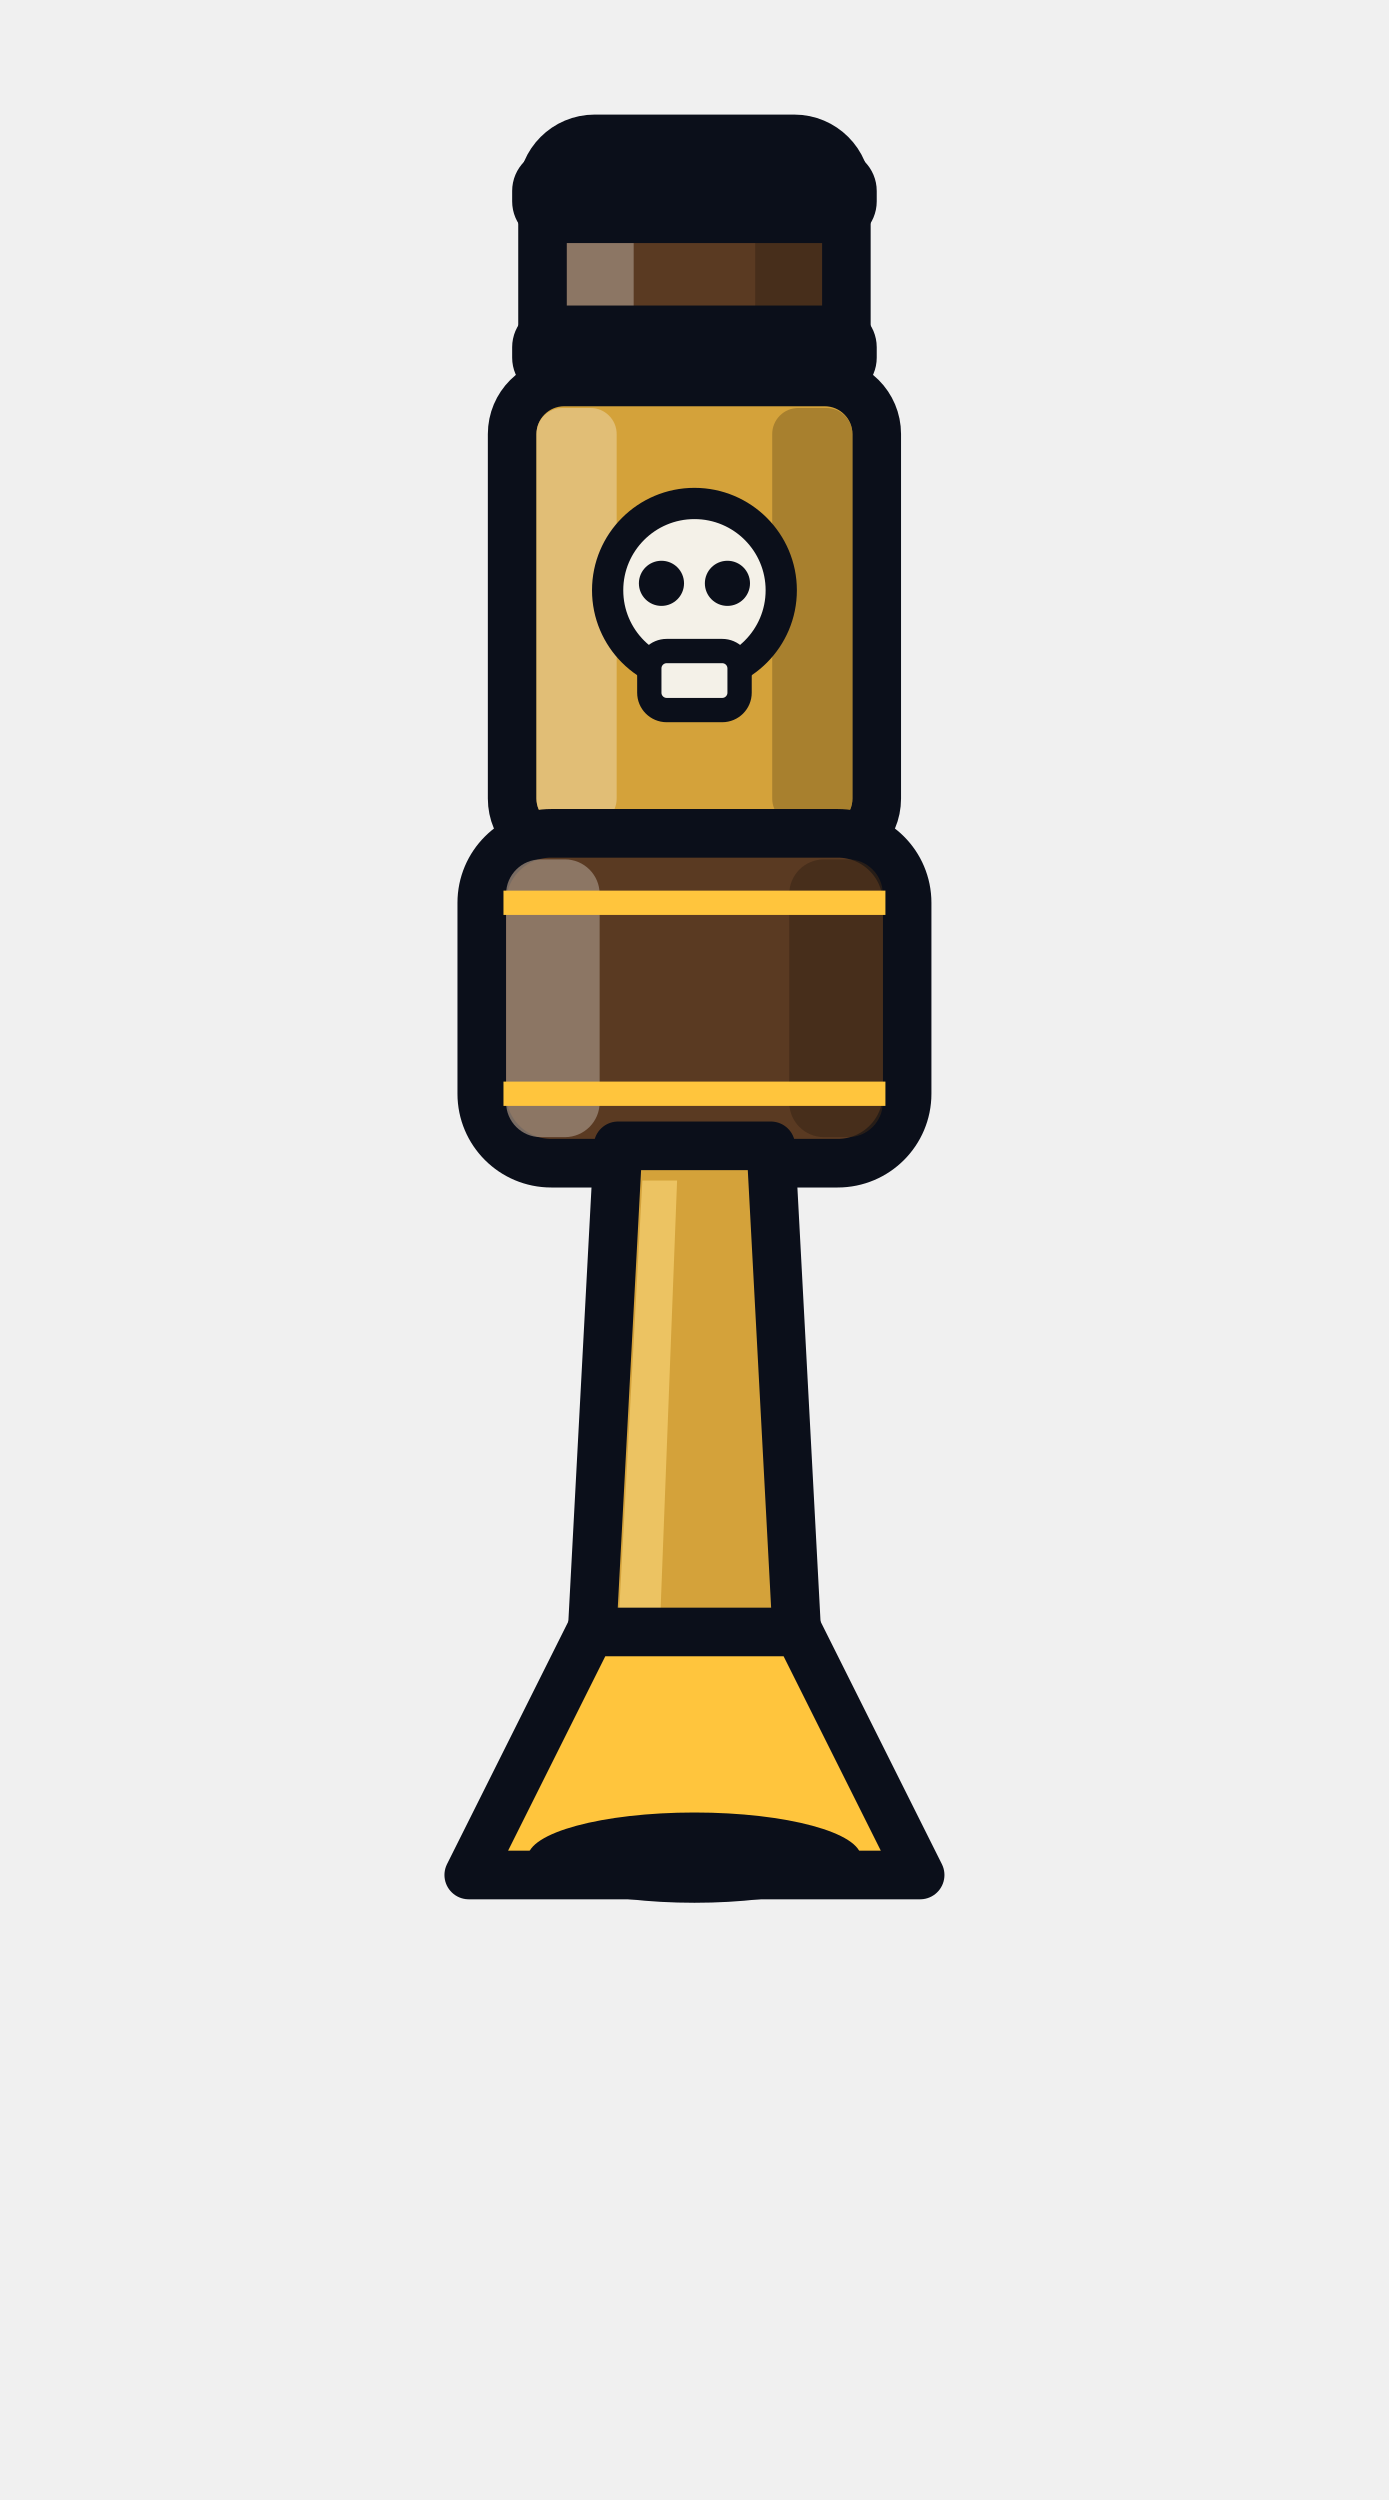
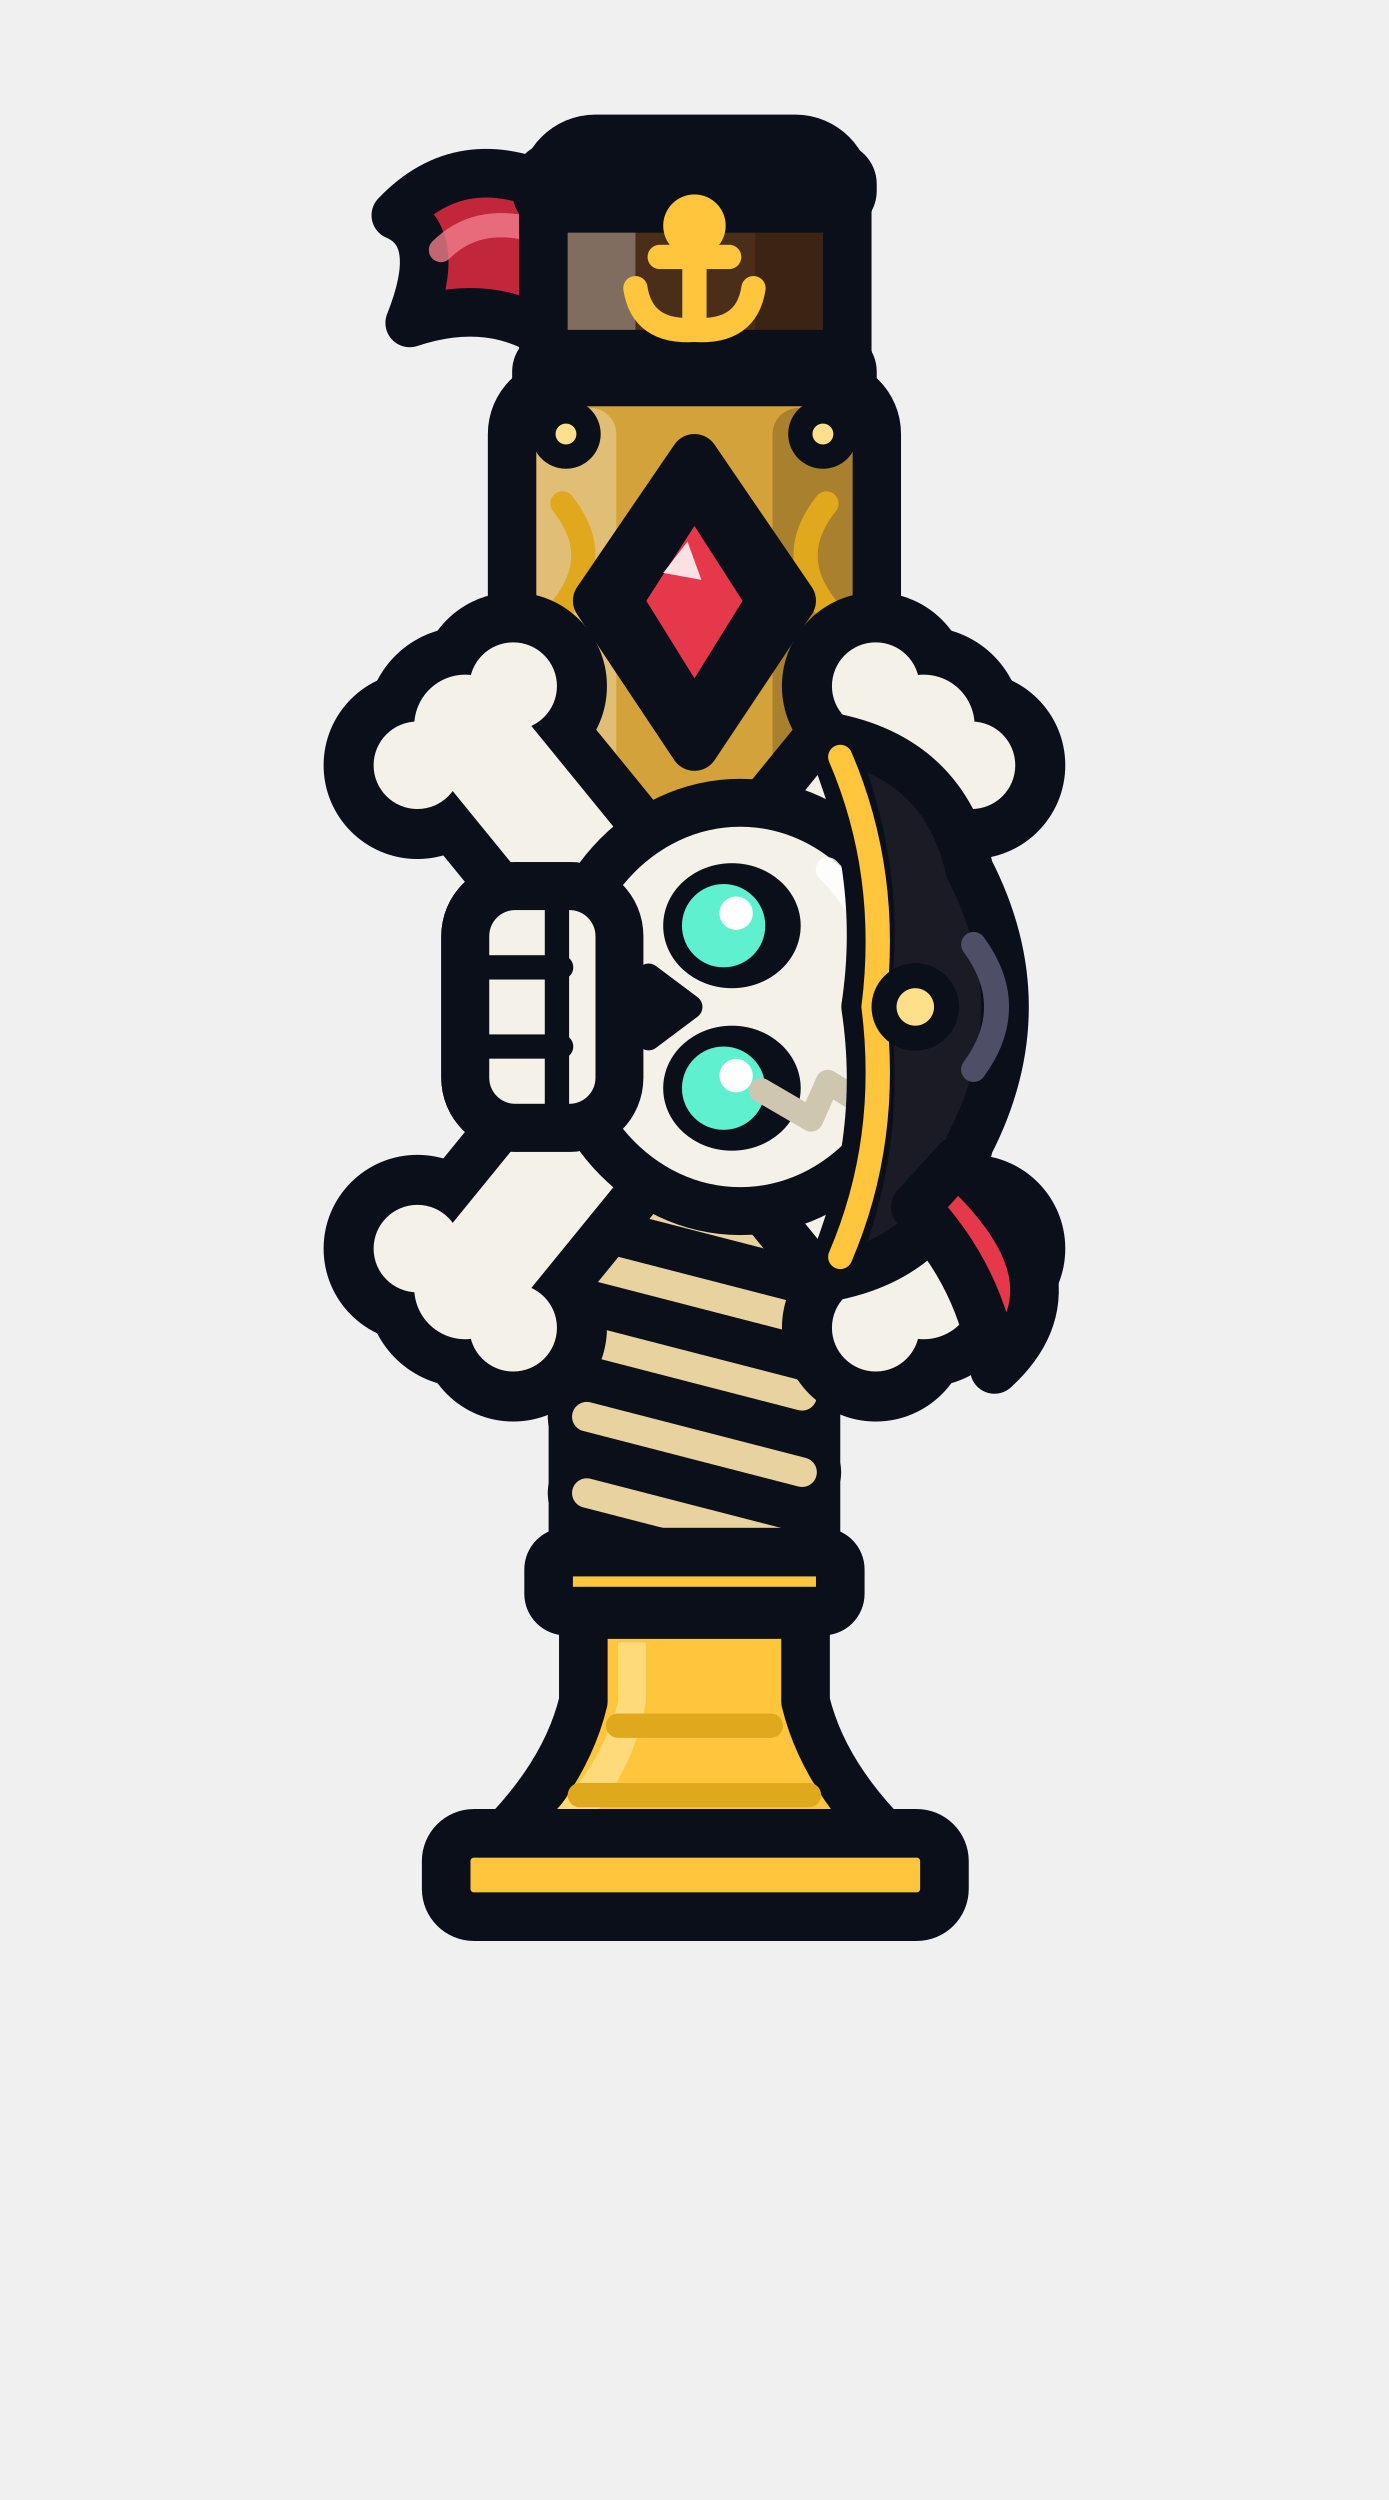
<svg xmlns="http://www.w3.org/2000/svg" viewBox="-40 0 80 144" width="320" height="576">
-   <rect x="-8.75" y="8" width="17.5" height="16" rx="3" fill="#5A3A22" stroke="#0B0F1A" stroke-width="2.8" stroke-linejoin="round" />
-   <rect x="-7.35" y="9.5" width="3.85" height="13" rx="1.5" fill="#9c897a" opacity=".75" />
-   <rect x="3.5" y="9.5" width="3.85" height="13" rx="1.5" fill="#3b2616" opacity=".6" />
-   <rect x="-9.1" y="10" width="18.2" height="2.6" rx="1" fill="#FFC53D" stroke="#0B0F1A" stroke-width="2.8" stroke-linejoin="round" />
-   <rect x="-9.1" y="19" width="18.2" height="2.6" rx="1" fill="#FFC53D" stroke="#0B0F1A" stroke-width="2.8" stroke-linejoin="round" />
+   <path d="M-8 11 Q-13.4 8.4 -17.2 12.4 Q-14.4 13.6 -16.4 18.6 Q-11.6 17 -8 19.6Z" fill="#C2263A" stroke="#0B0F1A" stroke-width="2.8" stroke-linejoin="round" />
+   <path d="M-9.4 13.2 Q-12.6 12.4 -14.6 14.4" fill="none" stroke="#F07C8A" stroke-width="1.4" stroke-linecap="round" opacity=".8" />
+   <rect x="-8.7" y="8" width="17.5" height="16" rx="3" fill="#4A2E1A" stroke="#0B0F1A" stroke-width="2.8" stroke-linejoin="round" />
+   <rect x="-7.3" y="9.5" width="3.9" height="13" rx="1.5" fill="#928276" opacity=".75" />
+   <rect x="3.5" y="9.5" width="3.9" height="13" rx="1.5" fill="#301e11" opacity=".6" />
+   <rect x="-9.1" y="9.6" width="18.2" height="2.4" rx="1" fill="#FFC53D" stroke="#0B0F1A" stroke-width="2.8" stroke-linejoin="round" />
+   <rect x="-9.1" y="20.4" width="18.2" height="2.4" rx="1" fill="#FFC53D" stroke="#0B0F1A" stroke-width="2.8" stroke-linejoin="round" />
+   <g fill="none" stroke="#FFC53D" stroke-width="1.3" stroke-linecap="round">
+     <line x1="0" y1="12.6" x2="0" y2="19" stroke-width="1.4" />
+     <circle cx="0" cy="13" r="1.1" stroke-width="1.4" />
+     <path d="M-3.4 16.6 Q-3 19.2 0 19 Q3 19.2 3.4 16.6" stroke-width="1.4" />
+     <line x1="-2" y1="14.8" x2="2" y2="14.8" stroke-width="1.4" />
+   </g>
  <rect x="-10.5" y="22" width="21" height="27" rx="3" fill="#D4A23A" stroke="#0B0F1A" stroke-width="2.8" stroke-linejoin="round" />
-   <rect x="-9.1" y="23.5" width="4.62" height="24" rx="1.5" fill="#e5c789" opacity=".75" />
-   <rect x="4.48" y="23.5" width="4.62" height="24" rx="1.5" fill="#8a6926" opacity=".6" />
-   <circle cx="0" cy="34" r="5" fill="#F4F1E8" stroke="#0B0F1A" stroke-width="1.8" />
-   <rect x="-2.6" y="37.5" width="5.2" height="3.4" rx="1" fill="#F4F1E8" stroke="#0B0F1A" stroke-width="1.4" />
-   <circle cx="-1.9" cy="33.6" r="1.3" fill="#0B0F1A" />
-   <circle cx="1.9" cy="33.6" r="1.3" fill="#0B0F1A" />
-   <rect x="-12.25" y="48" width="24.5" height="19" rx="4" fill="#5A3A22" stroke="#0B0F1A" stroke-width="2.8" stroke-linejoin="round" />
-   <rect x="-10.85" y="49.5" width="5.39" height="16" rx="2" fill="#9c897a" opacity=".75" />
-   <rect x="5.46" y="49.5" width="5.39" height="16" rx="2" fill="#3b2616" opacity=".6" />
-   <g stroke="#FFC53D" stroke-width="1.4">
-     <line x1="-11" y1="52" x2="11" y2="52" />
-     <line x1="-11" y1="63" x2="11" y2="63" />
+   <rect x="-9.1" y="23.5" width="4.6" height="24" rx="1.5" fill="#e5c789" opacity=".75" />
+   <rect x="4.5" y="23.5" width="4.6" height="24" rx="1.5" fill="#8a6926" opacity=".6" />
+   <g fill="#FFE08A" stroke="#0B0F1A" stroke-width=".9">
+     <circle cx="-7.4" cy="25" r="1.3" stroke-width="1.4" />
+     <circle cx="7.4" cy="25" r="1.3" stroke-width="1.4" />
+     <circle cx="-7.4" cy="46" r="1.3" stroke-width="1.4" />
+     <circle cx="7.4" cy="46" r="1.3" stroke-width="1.4" />
  </g>
-   <polygon points="-4.4,66 4.4,66 6,96 -6,96" fill="#D4A23A" stroke="#0B0F1A" stroke-width="2.8" stroke-linejoin="round" />
-   <polygon points="-3,68 -1,68 -2,94 -4.4,94" fill="#F2CC6B" opacity=".8" />
-   <polygon points="-6,94 6,94 13,108 -13,108" fill="#FFC53D" stroke="#0B0F1A" stroke-width="2.8" stroke-linejoin="round" />
-   <ellipse cx="0" cy="107" rx="9.6" ry="2.6" fill="#0B0F1A" />
+   <g fill="none" stroke="#E0A81C" stroke-width="1.1" stroke-linecap="round">
+     <path d="M-7.6 29 q2.4 3 0 6 q-2.4 3 0 6" stroke-width="1.4" />
+     <path d="M7.6 29 q-2.4 3 0 6 q2.4 3 0 6" stroke-width="1.4" />
+   </g>
+   <polygon points="0,26.4 5.6,34.6 0,43 -5.6,34.6" fill="#FFE08A" stroke="#0B0F1A" stroke-width="2.8" stroke-linejoin="round" />
+   <polygon points="0,29 3.6,34.6 0,40.4 -3.6,34.6" fill="#E5384B" stroke="#0B0F1A" stroke-width="1.4" stroke-linejoin="round" />
+   <polygon points="-1.8,33 -.4,31.2 .4,33.4" fill="#fff" opacity=".85" />
+   <rect x="-7" y="66" width="14" height="28" rx="2" fill="#D4A23A" stroke="#0B0F1A" stroke-width="2.8" stroke-linejoin="round" />
+   <rect x="-5.6" y="67.5" width="3.1" height="25" rx="1" fill="#e5c789" opacity=".75" />
+   <rect x="2.5" y="67.5" width="3.1" height="25" rx="1" fill="#8a6926" opacity=".6" />
+   <line x1="-6.2" y1="68.4" x2="6.2" y2="71.6" stroke="#0B0F1A" stroke-width="4.5" stroke-linecap="round" />
+   <line x1="-6.2" y1="68.4" x2="6.2" y2="71.6" stroke="#E8D3A0" stroke-width="1.7" stroke-linecap="round" />
+   <line x1="-6.2" y1="72.8" x2="6.2" y2="76" stroke="#0B0F1A" stroke-width="4.5" stroke-linecap="round" />
+   <line x1="-6.2" y1="72.8" x2="6.2" y2="76" stroke="#E8D3A0" stroke-width="1.7" stroke-linecap="round" />
+   <line x1="-6.2" y1="77.2" x2="6.2" y2="80.4" stroke="#0B0F1A" stroke-width="4.5" stroke-linecap="round" />
+   <line x1="-6.2" y1="77.2" x2="6.2" y2="80.4" stroke="#E8D3A0" stroke-width="1.7" stroke-linecap="round" />
+   <line x1="-6.2" y1="81.6" x2="6.2" y2="84.8" stroke="#0B0F1A" stroke-width="4.5" stroke-linecap="round" />
+   <line x1="-6.2" y1="81.6" x2="6.2" y2="84.8" stroke="#E8D3A0" stroke-width="1.7" stroke-linecap="round" />
+   <line x1="-6.2" y1="86" x2="6.2" y2="89.2" stroke="#0B0F1A" stroke-width="4.5" stroke-linecap="round" />
+   <line x1="-6.2" y1="86" x2="6.2" y2="89.2" stroke="#E8D3A0" stroke-width="1.7" stroke-linecap="round" />
+   <rect x="-8.4" y="89.4" width="16.8" height="3.4" rx="1" fill="#FFC53D" stroke="#0B0F1A" stroke-width="2.8" stroke-linejoin="round" />
+   <path d="M-6.4 93 L-6.4 98 Q-7.6 103 -13 107.6 L13 107.6 Q7.6 103 6.4 98 L6.4 93Z" fill="#FFC53D" stroke="#0B0F1A" stroke-width="2.8" stroke-linejoin="round" />
+   <path d="M-4.4 94.6 L-4.4 98 Q-5.4 102.2 -9.6 105.8 L-6.8 105.8 Q-3.4 102 -2.8 98 L-2.8 94.6Z" fill="#FFE08A" opacity=".8" />
+   <g fill="none" stroke="#E0A81C" stroke-width="1.6" stroke-linecap="round">
+     <line x1="-4.4" y1="99.4" x2="4.4" y2="99.4" stroke-width="1.4" />
+     <line x1="-6.6" y1="103.4" x2="6.6" y2="103.4" stroke-width="1.4" />
+   </g>
+   <rect x="-14.3" y="105.6" width="28.7" height="4.8" rx="1.6" fill="#FFC53D" stroke="#0B0F1A" stroke-width="2.8" stroke-linejoin="round" />
+   <g transform="translate(0 58) rotate(90) scale(1.2)">
+     <line x1="-13.5" y1="-11" x2="13.5" y2="11" stroke="#0B0F1A" stroke-width="9.5" stroke-linecap="round" />
+     <circle cx="-15.4" cy="-8.7" r="4.5" fill="#0B0F1A" />
+     <circle cx="-11.6" cy="-13.3" r="4.5" fill="#0B0F1A" />
+     <circle cx="11.6" cy="13.3" r="4.5" fill="#0B0F1A" />
+     <circle cx="15.4" cy="8.7" r="4.5" fill="#0B0F1A" />
+     <line x1="-13.5" y1="-11" x2="13.5" y2="11" stroke="#F4F1E8" stroke-width="4.9" stroke-linecap="round" />
+     <circle cx="-15.4" cy="-8.7" r="2.1" fill="#F4F1E8" />
+     <circle cx="-11.6" cy="-13.3" r="2.1" fill="#F4F1E8" />
+     <circle cx="11.6" cy="13.3" r="2.1" fill="#F4F1E8" />
+     <circle cx="15.4" cy="8.7" r="2.1" fill="#F4F1E8" />
+     <line x1="13.5" y1="-11" x2="-13.5" y2="11" stroke="#0B0F1A" stroke-width="9.5" stroke-linecap="round" />
+     <circle cx="11.6" cy="-13.3" r="4.5" fill="#0B0F1A" />
+     <circle cx="15.4" cy="-8.7" r="4.5" fill="#0B0F1A" />
+     <circle cx="-15.4" cy="8.7" r="4.5" fill="#0B0F1A" />
+     <circle cx="-11.6" cy="13.3" r="4.5" fill="#0B0F1A" />
+     <line x1="13.5" y1="-11" x2="-13.5" y2="11" stroke="#F4F1E8" stroke-width="4.9" stroke-linecap="round" />
+     <circle cx="11.6" cy="-13.3" r="2.1" fill="#F4F1E8" />
+     <circle cx="15.4" cy="-8.7" r="2.1" fill="#F4F1E8" />
+     <circle cx="-15.4" cy="8.7" r="2.1" fill="#F4F1E8" />
+     <circle cx="-11.6" cy="13.3" r="2.1" fill="#F4F1E8" />
+     <rect x="-5.8" y="3.6" width="11.6" height="7.4" rx="2.4" fill="#CFC6B0" stroke="#0B0F1A" stroke-width="2.3" />
+     <ellipse cx="0" cy="-2.2" rx="9.8" ry="8.8" fill="#F4F1E8" stroke="#0B0F1A" stroke-width="2.3" />
+     <path d="M-6.6 -6.4 Q-4 -9 -.6 -9" fill="none" stroke="#fff" stroke-width="1.167" stroke-linecap="round" opacity=".85" />
+     <rect x="-5.8" y="3.6" width="11.6" height="7.4" rx="2.4" fill="#F4F1E8" stroke="#0B0F1A" stroke-width="2.3" />
+     <g stroke="#0B0F1A" stroke-width="1" stroke-linecap="round">
+       <line x1="-1.9" y1="6.4" x2="-1.9" y2="10.6" stroke-width="1.167" />
+       <line x1="1.9" y1="6.4" x2="1.9" y2="10.6" stroke-width="1.167" />
+       <line x1="-5.8" y1="6.6" x2="5.8" y2="6.6" stroke-width="1.167" />
+     </g>
+     <ellipse cx="-3.9" cy="-1.8" rx="3" ry="3.3" fill="#0B0F1A" />
+     <circle cx="-3.9" cy="-1.4" r="2" fill="#5FF0D0" />
+     <circle cx="-4.5" cy="-2" r=".8" fill="#fff" />
+     <ellipse cx="3.9" cy="-1.8" rx="3" ry="3.3" fill="#0B0F1A" />
+     <circle cx="3.9" cy="-1.4" r="2" fill="#5FF0D0" />
+     <circle cx="3.3" cy="-2" r=".8" fill="#fff" />
+     <polygon points="-1.5,2.2 1.5,2.2 0,.2" fill="#0B0F1A" stroke="#0B0F1A" stroke-width="1.167" stroke-linejoin="round" />
+     <path d="M5.2 -9 l-1.6 2.6 l1.8 .8 l-1.4 2.4" fill="none" stroke="#CFC6B0" stroke-width="1.167" stroke-linecap="round" stroke-linejoin="round" />
+     <path d="M-13 -6.4 Q-12 -12 -6.6 -13.2 Q0 -16.6 6.6 -13.2 Q12 -12 13 -6.4 Q6.6 -9.2 0 -8.2 Q-6.6 -9.2 -13 -6.4Z" fill="#1B1B26" stroke="#0B0F1A" stroke-width="2.3" stroke-linejoin="round" />
+     <path d="M-12 -7 Q-6.4 -9.4 0 -8.6 Q6.4 -9.4 12 -7" fill="none" stroke="#FFC53D" stroke-width="1.167" stroke-linecap="round" />
+     <path d="M-3 -13.4 Q0 -15.6 3 -13.4" fill="none" stroke="#4E4E66" stroke-width="1.2" stroke-linecap="round" />
+     <path d="M7.4 -12.6 Q13.2 -19 17.4 -14.4 Q13 -13.8 9.6 -10.6Z" fill="#E5384B" stroke="#0B0F1A" stroke-width="2.333" stroke-linejoin="round" />
+     <circle cx="0" cy="-10.6" r="1.5" fill="#FFE08A" stroke="#0B0F1A" stroke-width="1.2" />
+   </g>
</svg>
